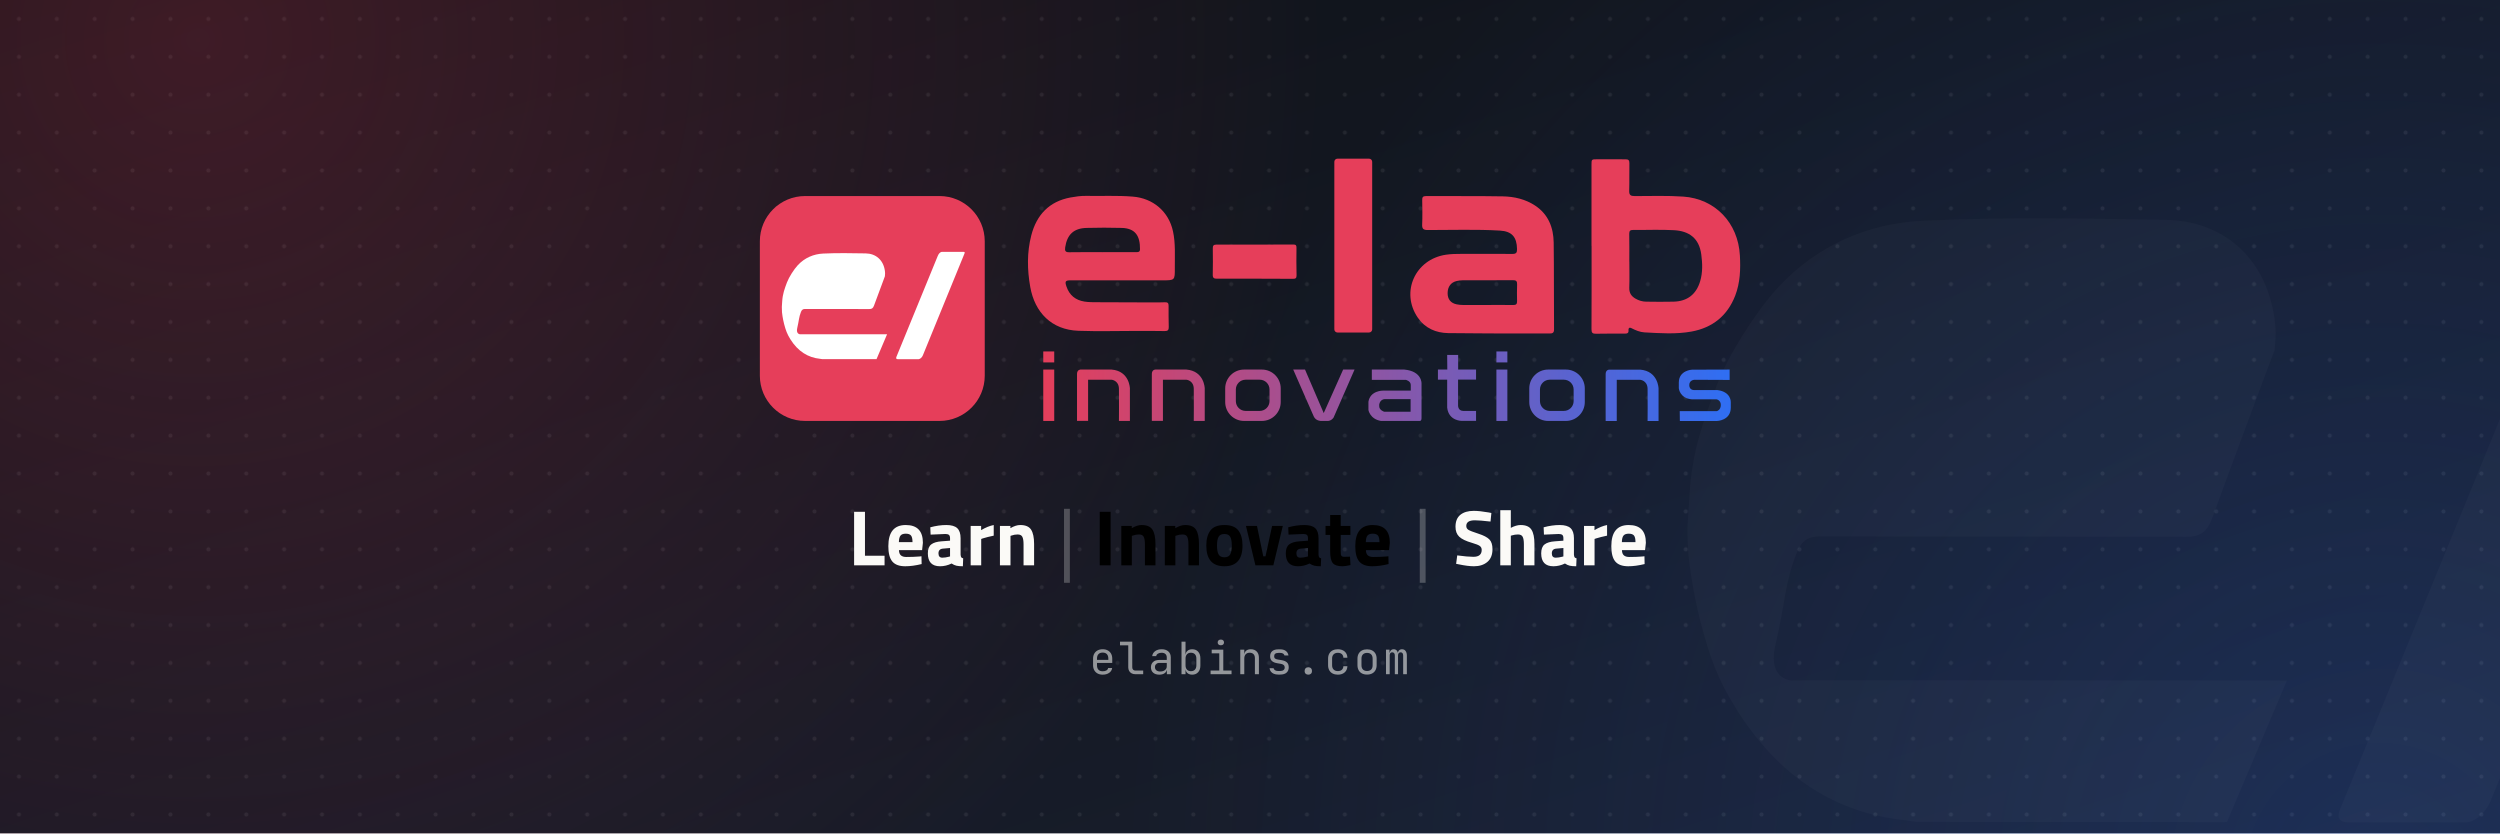
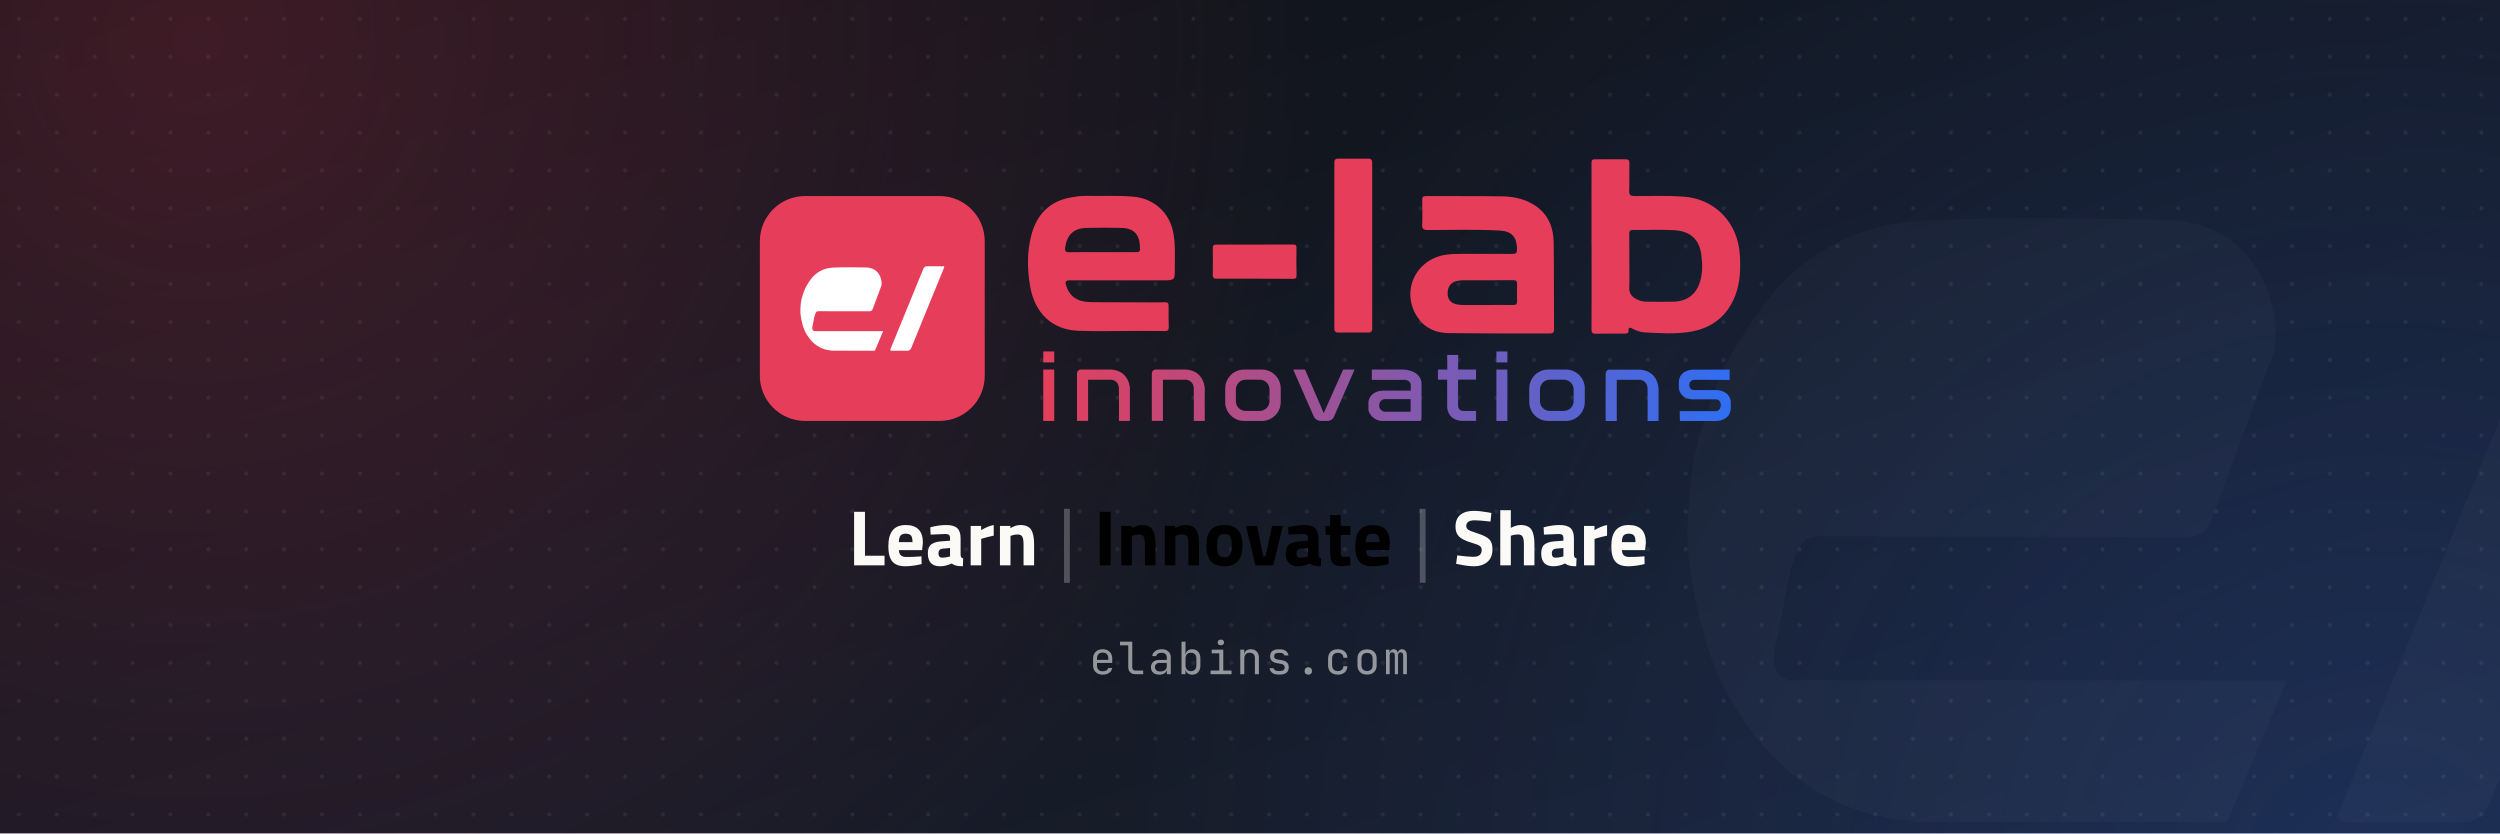
<svg xmlns="http://www.w3.org/2000/svg" width="1500" height="500" viewBox="0 0 1500 500">
  <defs>
    <linearGradient id="bg" x1="0" y1="0" x2="1" y2="1">
      <stop offset="0" stop-color="#0e1116" />
      <stop offset="1" stop-color="#1a2030" />
    </linearGradient>
    <pattern id="dots" x="0" y="0" width="22.73" height="22.73" patternUnits="userSpaceOnUse">
      <path fill="#fbfaf7" fill-opacity="0.07" stroke="none" d="M 12.625 11.365 C 12.625 12.061 12.061 12.625 11.365 12.625 C 10.669 12.625 10.105 12.061 10.105 11.365 C 10.105 10.669 10.669 10.105 11.365 10.105 C 12.061 10.105 12.625 10.669 12.625 11.365 Z" />
    </pattern>
    <radialGradient id="glowRed" cx="0.5" cy="0.5" r="0.5" fx="0.5" fy="0.5">
      <stop offset="0" stop-color="#e63e5a" stop-opacity="0.22" />
      <stop offset="1" stop-color="#e63e5a" stop-opacity="0" />
    </radialGradient>
    <radialGradient id="glowBlue" cx="0.5" cy="0.5" r="0.5" fx="0.5" fy="0.5">
      <stop offset="0" stop-color="#2d6ff5" stop-opacity="0.2" />
      <stop offset="1" stop-color="#2d6ff5" stop-opacity="0" />
    </radialGradient>
    <linearGradient id="brandGrad" x1="72" y1="63" x2="247" y2="63" gradientUnits="userSpaceOnUse">
      <stop offset="0" stop-color="#e63e5a" />
      <stop offset="1" stop-color="#2d6ff5" />
    </linearGradient>
    <linearGradient id="" x1="0" y1="0" x2="1" y2="0" gradientUnits="userSpaceOnUse" gradientTransform="matrix(179.1527 0 0 71.82162 656.35 285.6897)">
      <stop offset="0" stop-color="#e63e5a" />
      <stop offset="1" stop-color="#2d6ff5" />
    </linearGradient>
    <clipPath id="clipPath1">
      <path fill="#000000" stroke="none" d="M 455.9 95.2 L 1044.11 95.2 L 1044.11 252.61 L 455.9 252.61 Z" />
    </clipPath>
  </defs>
  <path fill="url(#bg)" stroke="none" d="M 0 0 L 1500 0 L 1500 500 L 0 500 Z" />
  <path fill="url(#dots)" stroke="none" d="M 0 0 L 1500 0 L 1500 500 L 0 500 Z" />
  <path fill="url(#glowRed)" stroke="none" d="M 795 25 C 795 204.021 723.884 375.71 597.297 502.297 C 470.71 628.884 299.021 700 120 700 C -59.021 700 -230.71 628.884 -357.297 502.297 C -483.884 375.71 -555 204.021 -555 25 C -555 -154.021 -483.884 -325.71 -357.297 -452.297 C -230.71 -578.884 -59.021 -650 120 -650 C 299.021 -650 470.71 -578.884 597.297 -452.297 C 723.884 -325.71 795 -154.021 795 25 Z" />
  <path fill="url(#glowBlue)" stroke="none" d="M 2175 525 C 2175 723.912 2095.982 914.678 1955.33 1055.33 C 1814.678 1195.982 1623.912 1275 1425 1275 C 1226.088 1275 1035.322 1195.982 894.67 1055.33 C 754.018 914.678 675 723.912 675 525 C 675 326.088 754.018 135.322 894.67 -5.33 C 1035.322 -145.982 1226.088 -225 1425 -225 C 1623.912 -225 1814.678 -145.982 1955.33 -5.33 C 2095.982 135.322 2175 326.088 2175 525 Z" />
  <g transform="matrix(13.63001 0 0 13.63001 911.71 -251.35)">
    <path fill="#fbfaf7" fill-opacity="0.025" fill-rule="evenodd" stroke="none" d="M 52.81 27.73 L 47.58 27.73 C 47.07 27.74 46.69 28.24 46.47 28.8 C 46.25 29.36 36.59 52.93 36.12 54.07 C 35.96 54.47 36.12 54.64 36.48 54.64 L 41.71 54.64 C 42.16 54.57 42.55 54.16 42.75 53.69 C 43.06 52.95 52.13 30.75 53.11 28.35 C 53.35 27.81 53.3 27.72 52.81 27.73 Z" />
    <path fill="#fbfaf7" fill-opacity="0.025" stroke="none" d="M 14.53 48.39 C 13.71 48.39 12.9 48.38 12.08 48.4 C 11.6 48.41 10.98 48.06 11.26 46.85 C 11.72 44.88 11.66 44.16 12.2 42.78 C 12.42 42.22 12.73 42.05 13.23 42.05 C 19.4 42.07 23.17 42.05 29.34 42.07 C 29.93 42.07 30.26 41.9 30.51 41.2 C 31.01 39.81 33.22 33.87 33.24 33.85 C 33.3 33.08 33.3 33.08 33.24 32.51 C 32.86 29.73 30.92 28.16 28.44 28.12 C 24.88 28.06 21.32 27.99 17.76 28.16 C 15.39 28.27 13.11 29.21 11.36 31.12 C 10.42 32.14 9.19 34.07 8.69 35.39 C 8.11 36.94 7.6 38.27 7.49 40.16 C 7.41 41.63 7.35 41.43 7.44 42.89 C 7.45 43.05 7.61 44.43 7.97 45.82 C 8.39 47.4 8.71 48.32 9.55 49.66 C 11.43 52.66 13.94 54.24 17.01 54.55 C 17.17 54.57 17.32 54.6 17.48 54.62 C 20.82 54.62 24.16 54.63 27.5 54.63 C 28.16 54.62 30.47 54.64 31.14 54.63 L 33.78 48.4 L 14.53 48.39 Z" />
  </g>
  <g clip-path="url(#clipPath1)">
    <g transform="matrix(2.393341 0 0 2.393341 451.3879 84.7411)">
      <path fill="#e63e5a" fill-rule="evenodd" stroke="none" d="M 46.93 13.74 L 13.23 13.74 C 6.97 13.74 1.89 18.82 1.89 25.08 L 1.89 58.78 C 1.89 65.04 6.97 70.12 13.23 70.12 L 46.93 70.12 C 53.19 70.12 58.27 65.04 58.27 58.78 L 58.27 25.08 C 58.26 18.82 53.19 13.74 46.93 13.74 Z" />
-       <g>
+       <g transform="matrix(0.787 0 0 0.787 6.219 9.522)">
        <path fill="#ffffff" fill-rule="evenodd" stroke="none" d="M 52.81 27.73 L 47.58 27.73 C 47.07 27.74 46.69 28.24 46.47 28.8 C 46.25 29.36 36.59 52.93 36.12 54.07 C 35.96 54.47 36.12 54.64 36.48 54.64 L 41.71 54.64 C 42.16 54.57 42.55 54.16 42.75 53.69 C 43.06 52.95 52.13 30.75 53.11 28.35 C 53.35 27.81 53.3 27.72 52.81 27.73 Z" />
        <path fill="#ffffff" stroke="none" d="M 14.53 48.39 C 13.71 48.39 12.9 48.38 12.08 48.4 C 11.6 48.41 10.98 48.06 11.26 46.85 C 11.72 44.88 11.66 44.16 12.2 42.78 C 12.42 42.22 12.73 42.05 13.23 42.05 C 19.4 42.07 23.17 42.05 29.34 42.07 C 29.93 42.07 30.26 41.9 30.51 41.2 C 31.01 39.81 33.22 33.87 33.24 33.85 C 33.3 33.08 33.3 33.08 33.24 32.51 C 32.86 29.73 30.92 28.16 28.44 28.12 C 24.88 28.06 21.32 27.99 17.76 28.16 C 15.39 28.27 13.11 29.21 11.36 31.12 C 10.42 32.14 9.19 34.07 8.69 35.39 C 8.11 36.94 7.6 38.27 7.49 40.16 C 7.41 41.63 7.35 41.43 7.44 42.89 C 7.45 43.05 7.61 44.43 7.97 45.82 C 8.39 47.4 8.71 48.32 9.55 49.66 C 11.43 52.66 13.94 54.24 17.01 54.55 C 17.17 54.57 17.32 54.6 17.48 54.62 C 20.82 54.62 24.16 54.63 27.5 54.63 C 28.16 54.62 30.47 54.64 31.14 54.63 L 33.78 48.4 L 14.53 48.39 Z" />
      </g>
      <path fill="#e63e5a" stroke="none" d="M 247.58 28.64 C 247.14 20.44 241.38 14.44 233.41 13.88 C 229.36 13.6 225.3 13.75 221.25 13.75 C 220.2 13.75 219.79 13.51 219.83 12.39 C 219.91 10.03 219.83 7.89 219.88 5.52 C 219.89 4.78 219.65 4.52 218.92 4.53 C 216.55 4.55 214.19 4.53 211.82 4.52 C 210.39 4.52 210.38 4.52 210.38 5.95 C 210.38 12.71 210.38 19.46 210.38 26.22 C 210.39 26.22 210.39 26.22 210.4 26.22 C 210.4 33.13 210.42 40.26 210.38 47.17 C 210.38 48.04 210.66 48.27 211.48 48.26 C 213.88 48.22 216.29 48.22 218.69 48.23 C 219.3 48.23 219.72 48.15 219.66 47.39 C 219.61 46.72 219.99 46.65 220.37 46.85 C 221.41 47.39 222.5 47.85 223.66 47.92 C 227.6 48.13 231.56 48.42 235.46 47.71 C 240.71 46.75 244.44 43.77 246.4 38.73 C 247.66 35.47 247.77 32.07 247.58 28.64 Z M 237.63 35.07 C 236.65 38.38 234.42 40.13 230.95 40.22 C 228.66 40.28 226.37 40.25 224.08 40.22 C 223.14 40.21 222.25 39.95 221.41 39.46 C 220.34 38.84 219.81 38.02 219.85 36.72 C 219.93 34.55 219.87 32.37 219.87 30.19 C 219.87 30.19 219.87 30.19 219.86 30.19 C 219.86 27.86 219.89 25.53 219.84 23.21 C 219.83 22.46 220.1 22.23 220.81 22.24 C 224.23 22.27 227.65 22.11 231.06 22.3 C 234.81 22.51 237.35 24.26 237.9 28.38 C 238.2 30.61 238.28 32.87 237.63 35.07 Z" />
      <path fill="#e63e5a" stroke="none" d="M 200.9 25.41 C 200.85 21.63 199.55 18.32 196.26 16.14 C 193.82 14.52 191 13.87 188.13 13.82 C 181.71 13.71 175.29 13.78 168.87 13.75 C 168.1 13.75 167.92 14.06 167.94 14.76 C 167.97 16.56 168.02 19.04 167.93 20.84 C 167.87 22.01 168.26 22.26 169.39 22.26 C 175.4 22.27 181.41 22.05 187.41 22.4 C 190.43 22.57 191.66 24.02 191.71 27.03 C 191.72 27.92 191.52 28.26 190.54 28.25 C 186.26 28.2 181.98 28.25 177.7 28.24 C 176.42 28.24 175.15 28.26 173.88 28.45 C 166.16 29.6 162.46 37.84 166.83 44.22 C 168.65 46.89 171.37 48.05 174.46 48.1 C 178.69 48.17 187.08 48.17 187.08 48.19 C 191.32 48.19 195.57 48.18 199.81 48.2 C 200.56 48.2 200.99 48.1 200.99 47.18 C 200.93 40.12 201 32.43 200.9 25.41 Z M 191.73 35.92 C 191.68 37.31 191.68 38.69 191.72 40.08 C 191.74 40.8 191.5 41.07 190.75 41.06 C 188.58 41.02 186.4 41.05 184.22 41.05 C 182.19 41.05 180.17 41.06 178.14 41.05 C 177.62 41.05 177.09 40.99 176.58 40.89 C 175.08 40.58 174.3 39.6 174.31 38.08 C 174.32 36.47 175.14 35.36 176.6 35.04 C 177.07 34.94 177.56 34.86 178.04 34.86 C 182.24 34.85 186.44 34.87 190.64 34.83 C 191.51 34.81 191.76 35.1 191.73 35.92 Z" />
      <path fill="#e63e5a" stroke="none" d="M 105.47 22.62 C 104.42 17.66 100.5 14.28 95.36 13.88 C 91.46 13.57 87.55 13.77 83.65 13.7 C 82.33 13.68 81.04 13.87 79.76 14.1 C 74.42 15.09 71.27 18.46 69.94 23.59 C 68.83 27.87 68.91 32.23 69.68 36.55 C 70.82 42.93 75.02 47.28 81.75 47.52 C 86.7 47.7 91.66 47.55 96.62 47.55 C 98.87 47.56 101.12 47.54 103.37 47.59 C 104.18 47.61 104.42 47.3 104.4 46.55 C 104.36 44.79 104.34 43.02 104.36 41.26 C 104.37 40.56 104.1 40.34 103.43 40.37 C 102.46 40.42 101.48 40.4 100.5 40.41 L 100.5 40.41 C 95.92 40.39 91.34 40.38 86.76 40.36 C 85.6 40.35 84.43 40.38 83.28 40.2 C 81.03 39.84 79.52 38.63 78.77 36.47 C 78.31 35.12 78.46 34.87 79.85 34.87 C 87.51 34.87 95.17 34.87 102.84 34.87 C 105.93 34.87 105.94 34.87 105.92 31.76 C 105.9 28.71 106.12 25.64 105.47 22.62 Z M 96.12 27.8 C 93.34 27.8 90.57 27.8 87.79 27.8 C 87.79 27.8 87.79 27.81 87.79 27.81 C 85.01 27.81 82.24 27.78 79.46 27.83 C 78.52 27.85 78.3 27.51 78.43 26.63 C 78.91 23.4 80.56 21.81 83.82 21.73 C 86.74 21.65 89.67 21.65 92.6 21.73 C 96.04 21.82 97.22 23.76 97.19 27.06 C 97.19 27.87 96.65 27.8 96.12 27.8 Z" />
      <path fill="#e63e5a" stroke="none" d="M 136.42 26.75 C 136.43 26.15 136.3 25.88 135.63 25.89 C 129.21 25.92 122.78 25.93 116.36 25.91 C 115.58 25.91 115.43 26.22 115.44 26.92 C 115.47 29.1 115.48 31.28 115.43 33.45 C 115.41 34.27 115.73 34.47 116.48 34.46 C 119.64 34.43 132.33 34.47 135.53 34.49 C 136.2 34.5 136.45 34.33 136.44 33.61 C 136.38 31.33 136.39 29.04 136.42 26.75 Z" />
      <path fill="#e63e5a" stroke="none" d="M 154.61 4.37 L 146.7 4.37 C 146.26 4.37 145.91 4.72 145.91 5.16 L 145.91 47.16 C 145.91 47.6 146.26 47.95 146.7 47.95 L 154.61 47.95 C 155.05 47.95 155.4 47.6 155.4 47.16 L 155.4 5.16 C 155.4 4.72 155.04 4.37 154.61 4.37 Z" />
      <g>
        <path fill="url(#brandGrad)" stroke="none" d="M 72.94 52.7 L 75.69 52.7 L 75.69 55.45 L 72.94 55.45 Z" />
        <path fill="url(#brandGrad)" stroke="none" d="M 72.94 57.24 L 75.69 57.24 L 75.69 70.12 L 72.94 70.12 Z" />
        <path fill="url(#brandGrad)" stroke="none" d="M 186.54 52.7 L 189.29 52.7 L 189.29 55.45 L 186.54 55.45 Z" />
        <path fill="url(#brandGrad)" stroke="none" d="M 186.54 57.24 L 189.29 57.24 L 189.29 70.12 L 186.54 70.12 Z" />
        <path fill="url(#brandGrad)" stroke="none" d="M 81.4 70.11 L 84.18 70.11 L 84.18 59.79 L 90.07 59.79 C 90.07 59.79 91.85 59.94 91.91 62.01 C 91.96 64.08 91.91 70.12 91.91 70.12 L 94.66 70.12 L 94.66 61.96 C 94.66 61.96 94.58 57.6 90.05 57.24 L 82.27 57.24 C 82.27 57.24 81.43 57.24 81.4 58.31 C 81.38 59.38 81.4 70.11 81.4 70.11 Z" />
        <path fill="url(#brandGrad)" stroke="none" d="M 100.16 70.11 L 102.94 70.11 L 102.94 59.79 L 108.83 59.79 C 108.83 59.79 110.61 59.94 110.67 62.01 C 110.72 64.08 110.67 70.12 110.67 70.12 L 113.42 70.12 L 113.42 61.96 C 113.42 61.96 113.34 57.6 108.81 57.24 L 101.03 57.24 C 101.03 57.24 100.19 57.24 100.16 58.31 C 100.13 59.38 100.16 70.11 100.16 70.11 Z" />
        <path fill="url(#brandGrad)" stroke="none" d="M 213.93 70.14 L 216.71 70.14 L 216.71 59.81 L 222.6 59.81 C 222.6 59.81 224.38 59.96 224.44 62.03 C 224.49 64.1 224.44 70.14 224.44 70.14 L 227.19 70.14 L 227.19 61.98 C 227.19 61.98 227.11 57.62 222.58 57.26 L 214.8 57.26 C 214.8 57.26 213.96 57.26 213.93 58.33 C 213.9 59.4 213.93 70.14 213.93 70.14 Z" />
        <path fill="url(#brandGrad)" stroke="none" d="M 127.74 57.24 L 123.28 57.24 C 120.67 57.24 118.55 59.36 118.55 61.97 L 118.55 65.39 C 118.55 68 120.67 70.12 123.28 70.12 L 127.74 70.12 C 130.35 70.12 132.47 68 132.47 65.39 L 132.47 61.97 C 132.47 59.36 130.35 57.24 127.74 57.24 Z M 129.66 65.15 C 129.66 66.51 128.56 67.61 127.2 67.61 L 123.68 67.61 C 122.32 67.61 121.22 66.51 121.22 65.15 L 121.22 62.24 C 121.22 60.88 122.32 59.78 123.68 59.78 L 127.2 59.78 C 128.56 59.78 129.66 60.88 129.66 62.24 L 129.66 65.15 Z" />
        <path fill="url(#brandGrad)" stroke="none" d="M 203.97 57.24 L 199.51 57.24 C 196.9 57.24 194.78 59.36 194.78 61.97 L 194.78 65.39 C 194.78 68 196.9 70.12 199.51 70.12 L 203.97 70.12 C 206.58 70.12 208.7 68 208.7 65.39 L 208.7 61.97 C 208.7 59.36 206.58 57.24 203.97 57.24 Z M 205.9 65.15 C 205.9 66.51 204.8 67.61 203.44 67.61 L 199.92 67.61 C 198.56 67.61 197.46 66.51 197.46 65.15 L 197.46 62.24 C 197.46 60.88 198.56 59.78 199.92 59.78 L 203.44 59.78 C 204.8 59.78 205.9 60.88 205.9 62.24 L 205.9 65.15 Z" />
        <path fill="url(#brandGrad)" stroke="none" d="M 135.6 57.24 L 138.56 57.24 L 143.25 68.15 L 148.12 57.24 L 150.98 57.24 L 145.73 69.25 C 145.73 69.25 145.3 70.01 144.38 70.12 L 142.54 70.12 C 142.54 70.12 141.27 70.12 140.76 69.01 L 135.6 57.24 Z" />
        <path fill="url(#brandGrad)" stroke="none" d="M 163.43 57.24 L 155.31 57.24 L 155.31 59.82 L 163.85 59.82 C 163.85 59.82 165.07 60.12 165.07 61.09 L 165.07 62.52 L 158.11 62.52 C 158.11 62.52 154.92 62.47 154.46 65.3 L 154.46 67.39 C 154.46 67.39 154.84 69.66 157.6 70.12 L 167.34 70.12 C 167.34 70.12 167.77 70.17 167.77 69.41 L 167.77 60.79 C 167.78 60.78 167.95 57.65 163.43 57.24 Z M 165.03 67.82 L 158.43 67.82 C 158.43 67.82 157.16 67.44 157.16 66.44 L 157.16 66.03 C 157.16 66.03 157.24 64.96 158.33 64.65 L 165.03 64.65 L 165.03 67.82 Z" />
        <path fill="url(#brandGrad)" stroke="none" d="M 174.2 53.57 L 176.95 53.57 L 176.95 57.24 L 181.44 57.24 L 181.44 59.76 L 176.93 59.76 L 176.93 66.08 C 176.93 66.08 176.78 67.56 178.2 67.61 L 181.44 67.61 L 181.44 70.11 L 177.92 70.11 C 177.92 70.11 174.58 70.19 174.2 66.79 L 174.2 59.78 L 171.88 59.78 L 171.88 57.23 L 174.23 57.23 L 174.2 53.57 Z" />
        <path fill="url(#brandGrad)" stroke="none" d="M 245.01 59.84 L 245.01 57.24 L 235.58 57.27 C 235.58 57.27 232.29 57.4 232.27 60.48 L 232.27 61.93 C 232.27 61.93 232.47 64.48 235.61 64.71 L 241.75 64.71 C 241.75 64.71 242.82 64.89 242.8 66.16 C 242.77 67.43 241.81 67.66 241.81 67.66 L 232.5 67.66 L 232.53 70.13 L 241.86 70.13 C 241.86 70.13 245.25 70.03 245.3 66.84 L 245.3 65.46 C 245.3 65.46 245.48 62.83 241.93 62.38 L 236.09 62.38 C 236.09 62.38 234.89 62.43 234.89 61.13 C 234.89 59.83 236.21 59.8 236.21 59.8 L 245.01 59.84 Z" />
      </g>
    </g>
  </g>
  <g>
    <path fill="#fbfaf7" stroke="none" d="M 530.738 339.19 L 512.464 339.19 L 512.464 307.08 L 518.981 307.08 L 518.981 333.429 L 530.738 333.429 L 530.738 339.19 Z M 540.537 333.217 Q 541.646 334.185 543.724 334.185 Q 548.115 334.185 551.562 333.901 L 552.885 333.76 L 552.979 338.434 Q 547.549 339.757 543.157 339.757 Q 537.821 339.757 535.413 336.923 Q 533.005 334.09 533.005 327.716 Q 533.005 315.013 543.441 315.013 Q 553.735 315.013 553.735 325.685 L 553.262 330.077 L 539.38 330.077 Q 539.427 332.249 540.537 333.217 Z M 547.501 325.26 Q 547.501 322.427 546.604 321.317 Q 545.707 320.208 543.464 320.208 Q 541.221 320.208 540.301 321.364 Q 539.38 322.521 539.332 325.26 L 547.501 325.26 Z M 576.353 322.946 L 576.353 332.768 Q 576.447 333.901 576.731 334.35 Q 577.014 334.799 577.911 334.987 L 577.722 339.757 Q 575.314 339.757 573.874 339.426 Q 572.434 339.096 570.97 338.104 Q 567.57 339.757 564.029 339.757 Q 556.709 339.757 556.709 332.013 Q 556.709 328.235 558.74 326.653 Q 560.77 325.071 564.973 324.788 L 570.025 324.41 L 570.025 322.946 Q 570.025 321.483 569.364 320.939 Q 568.703 320.396 567.24 320.396 L 558.362 320.774 L 558.173 316.383 Q 563.226 315.013 567.783 315.013 Q 572.339 315.013 574.346 316.902 Q 576.353 318.791 576.353 322.946 Z M 565.728 329.179 Q 563.084 329.415 563.084 332.013 Q 563.084 334.61 565.398 334.61 Q 567.192 334.61 569.317 334.043 L 570.025 333.854 L 570.025 328.802 L 565.728 329.179 Z M 582.397 339.19 L 582.397 315.58 L 588.677 315.58 L 588.677 318.083 Q 592.644 315.722 596.233 315.013 L 596.233 321.388 Q 592.408 322.191 589.669 323.041 L 588.725 323.371 L 588.725 339.19 L 582.397 339.19 Z M 606.29 339.19 L 599.963 339.19 L 599.963 315.58 L 606.243 315.58 L 606.243 316.902 Q 609.454 315.013 612.146 315.013 Q 616.868 315.013 618.662 317.799 Q 620.456 320.585 620.456 326.393 L 620.456 339.19 L 614.129 339.19 L 614.129 326.582 Q 614.129 323.56 613.421 322.12 Q 612.712 320.68 610.587 320.68 Q 608.651 320.68 606.857 321.341 L 606.29 321.53 L 606.29 339.19 Z" />
  </g>
  <g>
    <path fill="#fbfaf7" fill-opacity="0.25" stroke="none" d="M 638.413 349.673 L 638.413 305.286 L 641.907 305.286 L 641.907 349.673 L 638.413 349.673 Z" />
  </g>
  <g>
    <path fill="url(#)" stroke="none" d="M 659.844 339.19 L 659.844 307.08 L 666.361 307.08 L 666.361 339.19 L 659.844 339.19 Z M 679.11 339.19 L 672.783 339.19 L 672.783 315.58 L 679.063 315.58 L 679.063 316.902 Q 682.274 315.013 684.965 315.013 Q 689.687 315.013 691.482 317.799 Q 693.276 320.585 693.276 326.393 L 693.276 339.19 L 686.949 339.19 L 686.949 326.582 Q 686.949 323.56 686.24 322.12 Q 685.532 320.68 683.407 320.68 Q 681.471 320.68 679.677 321.341 L 679.11 321.53 L 679.11 339.19 Z M 705.223 339.19 L 698.895 339.19 L 698.895 315.58 L 705.176 315.58 L 705.176 316.902 Q 708.386 315.013 711.078 315.013 Q 715.8 315.013 717.594 317.799 Q 719.389 320.585 719.389 326.393 L 719.389 339.19 L 713.061 339.19 L 713.061 326.582 Q 713.061 323.56 712.353 322.12 Q 711.645 320.68 709.52 320.68 Q 707.584 320.68 705.789 321.341 L 705.223 321.53 L 705.223 339.19 Z M 734.641 315.013 Q 740.496 315.013 742.999 318.248 Q 745.501 321.483 745.501 327.338 Q 745.501 339.757 734.641 339.757 Q 723.78 339.757 723.78 327.338 Q 723.78 321.483 726.283 318.248 Q 728.785 315.013 734.641 315.013 Z M 734.641 334.374 Q 737.143 334.374 738.111 332.674 Q 739.079 330.974 739.079 327.338 Q 739.079 323.702 738.111 322.049 Q 737.143 320.396 734.641 320.396 Q 732.138 320.396 731.17 322.049 Q 730.202 323.702 730.202 327.338 Q 730.202 330.974 731.17 332.674 Q 732.138 334.374 734.641 334.374 Z M 747.579 315.58 L 754.19 315.58 L 757.967 333.807 L 759.29 333.807 L 763.256 315.58 L 769.678 315.58 L 764.012 339.19 L 753.245 339.19 L 747.579 315.58 Z M 791.116 322.946 L 791.116 332.768 Q 791.21 333.901 791.494 334.35 Q 791.777 334.799 792.674 334.987 L 792.485 339.757 Q 790.077 339.757 788.637 339.426 Q 787.197 339.096 785.733 338.104 Q 782.333 339.757 778.791 339.757 Q 771.472 339.757 771.472 332.013 Q 771.472 328.235 773.503 326.653 Q 775.533 325.071 779.736 324.788 L 784.788 324.41 L 784.788 322.946 Q 784.788 321.483 784.127 320.939 Q 783.466 320.396 782.002 320.396 L 773.125 320.774 L 772.936 316.383 Q 777.989 315.013 782.545 315.013 Q 787.102 315.013 789.109 316.902 Q 791.116 318.791 791.116 322.946 Z M 780.491 329.179 Q 777.847 329.415 777.847 332.013 Q 777.847 334.61 780.161 334.61 Q 781.955 334.61 784.08 334.043 L 784.788 333.854 L 784.788 328.802 L 780.491 329.179 Z M 810.24 320.963 L 804.432 320.963 L 804.432 330.643 Q 804.432 332.06 804.503 332.65 Q 804.574 333.24 805.022 333.665 Q 805.471 334.09 806.415 334.09 L 810.004 333.996 L 810.287 339.048 Q 807.123 339.757 805.471 339.757 Q 801.221 339.757 799.663 337.844 Q 798.104 335.932 798.104 330.785 L 798.104 320.963 L 795.319 320.963 L 795.319 315.58 L 798.104 315.58 L 798.104 309.016 L 804.432 309.016 L 804.432 315.58 L 810.24 315.58 L 810.24 320.963 Z M 820.699 333.217 Q 821.809 334.185 823.887 334.185 Q 828.278 334.185 831.725 333.901 L 833.047 333.76 L 833.142 338.434 Q 827.711 339.757 823.32 339.757 Q 817.984 339.757 815.576 336.923 Q 813.168 334.09 813.168 327.716 Q 813.168 315.013 823.603 315.013 Q 833.897 315.013 833.897 325.685 L 833.425 330.077 L 819.542 330.077 Q 819.59 332.249 820.699 333.217 Z M 827.664 325.26 Q 827.664 322.427 826.767 321.317 Q 825.87 320.208 823.627 320.208 Q 821.384 320.208 820.463 321.364 Q 819.542 322.521 819.495 325.26 L 827.664 325.26 Z" />
  </g>
  <g>
    <path fill="#fbfaf7" fill-opacity="0.25" stroke="none" d="M 851.863 349.673 L 851.863 305.286 L 855.357 305.286 L 855.357 349.673 L 851.863 349.673 Z" />
  </g>
  <g>
    <path fill="#fbfaf7" stroke="none" d="M 884.913 312.18 Q 879.766 312.18 879.766 315.58 Q 879.766 317.091 881.041 317.894 Q 882.316 318.697 887.014 320.208 Q 891.713 321.719 893.602 323.631 Q 895.491 325.543 895.491 329.51 Q 895.491 334.562 892.421 337.16 Q 889.352 339.757 884.394 339.757 Q 880.711 339.757 875.375 338.623 L 873.675 338.293 L 874.336 333.24 Q 880.663 334.09 884.016 334.09 Q 889.021 334.09 889.021 329.935 Q 889.021 328.424 887.865 327.574 Q 886.708 326.724 883.261 325.732 Q 877.783 324.174 875.54 322.026 Q 873.297 319.877 873.297 316.052 Q 873.297 311.236 876.225 308.875 Q 879.152 306.514 884.252 306.514 Q 887.746 306.514 893.13 307.458 L 894.829 307.789 L 894.31 312.936 Q 887.652 312.18 884.913 312.18 Z M 906.493 339.19 L 900.165 339.19 L 900.165 306.136 L 906.493 306.136 L 906.493 316.713 Q 909.751 315.013 912.348 315.013 Q 917.07 315.013 918.864 317.799 Q 920.659 320.585 920.659 326.393 L 920.659 339.19 L 914.331 339.19 L 914.331 326.535 Q 914.331 323.56 913.623 322.12 Q 912.915 320.68 910.79 320.68 Q 908.948 320.68 907.107 321.246 L 906.493 321.435 L 906.493 339.19 Z M 944.363 322.946 L 944.363 332.768 Q 944.458 333.901 944.741 334.35 Q 945.024 334.799 945.921 334.987 L 945.733 339.757 Q 943.324 339.757 941.884 339.426 Q 940.444 339.096 938.98 338.104 Q 935.58 339.757 932.039 339.757 Q 924.72 339.757 924.72 332.013 Q 924.72 328.235 926.75 326.653 Q 928.781 325.071 932.983 324.788 L 938.036 324.41 L 938.036 322.946 Q 938.036 321.483 937.375 320.939 Q 936.714 320.396 935.25 320.396 L 926.372 320.774 L 926.184 316.383 Q 931.236 315.013 935.793 315.013 Q 940.35 315.013 942.356 316.902 Q 944.363 318.791 944.363 322.946 Z M 933.739 329.179 Q 931.094 329.415 931.094 332.013 Q 931.094 334.61 933.408 334.61 Q 935.203 334.61 937.327 334.043 L 938.036 333.854 L 938.036 328.802 L 933.739 329.179 Z M 950.407 339.19 L 950.407 315.58 L 956.688 315.58 L 956.688 318.083 Q 960.654 315.722 964.243 315.013 L 964.243 321.388 Q 960.418 322.191 957.679 323.041 L 956.735 323.371 L 956.735 339.19 L 950.407 339.19 Z M 974.324 333.217 Q 975.434 334.185 977.512 334.185 Q 981.903 334.185 985.35 333.901 L 986.672 333.76 L 986.767 338.434 Q 981.337 339.757 976.945 339.757 Q 971.609 339.757 969.201 336.923 Q 966.793 334.09 966.793 327.716 Q 966.793 315.013 977.228 315.013 Q 987.522 315.013 987.522 325.685 L 987.05 330.077 L 973.167 330.077 Q 973.215 332.249 974.324 333.217 Z M 981.289 325.26 Q 981.289 322.427 980.392 321.317 Q 979.495 320.208 977.252 320.208 Q 975.009 320.208 974.088 321.364 Q 973.167 322.521 973.12 325.26 L 981.289 325.26 Z" />
  </g>
  <g>
    <path fill="#fbfaf7" fill-opacity="0.55" stroke="none" d="M 661.598 404.798 Q 659.859 404.798 658.561 404.102 Q 657.263 403.406 656.554 402.135 Q 655.845 400.864 655.845 399.178 L 655.845 395.164 Q 655.845 393.451 656.554 392.194 Q 657.263 390.936 658.561 390.24 Q 659.859 389.544 661.598 389.544 Q 663.337 389.544 664.635 390.24 Q 665.933 390.936 666.642 392.194 Q 667.351 393.451 667.351 395.164 L 667.351 397.76 L 658.199 397.76 L 658.199 399.178 Q 658.199 400.917 659.083 401.841 Q 659.966 402.764 661.598 402.764 Q 662.99 402.764 663.846 402.269 Q 664.702 401.774 664.889 400.784 L 667.298 400.784 Q 667.057 402.63 665.492 403.714 Q 663.926 404.798 661.598 404.798 Z M 664.996 396.154 L 664.996 395.164 Q 664.996 393.425 664.127 392.488 Q 663.257 391.551 661.598 391.551 Q 659.966 391.551 659.083 392.488 Q 658.199 393.425 658.199 395.164 L 658.199 395.94 L 665.184 395.94 L 664.996 396.154 Z M 681.231 404.53 Q 679.947 404.53 678.983 404.022 Q 678.02 403.513 677.485 402.577 Q 676.949 401.64 676.949 400.382 L 676.949 387.19 L 671.999 387.19 L 671.999 384.995 L 679.358 384.995 L 679.358 400.382 Q 679.358 401.292 679.866 401.814 Q 680.375 402.336 681.231 402.336 L 685.914 402.336 L 685.914 404.53 L 681.231 404.53 Z M 695.566 404.798 Q 693.237 404.798 691.899 403.607 Q 690.561 402.416 690.561 400.382 Q 690.561 398.322 691.899 397.144 Q 693.237 395.967 695.512 395.967 L 700.061 395.967 L 700.061 394.495 Q 700.061 393.13 699.245 392.394 Q 698.429 391.658 696.93 391.658 Q 695.619 391.658 694.736 392.207 Q 693.853 392.756 693.719 393.692 L 691.311 393.692 Q 691.552 391.792 693.104 390.668 Q 694.656 389.544 696.984 389.544 Q 699.526 389.544 700.998 390.856 Q 702.47 392.167 702.47 394.415 L 702.47 404.53 L 700.115 404.53 L 700.115 401.72 L 699.713 401.72 L 700.115 401.319 Q 700.115 402.924 698.87 403.861 Q 697.626 404.798 695.566 404.798 Z M 696.154 402.898 Q 697.867 402.898 698.964 402.041 Q 700.061 401.185 700.061 399.847 L 700.061 397.76 L 695.566 397.76 Q 694.361 397.76 693.666 398.429 Q 692.97 399.098 692.97 400.248 Q 692.97 401.479 693.813 402.188 Q 694.656 402.898 696.154 402.898 Z M 715.332 404.798 Q 713.513 404.798 712.415 403.821 Q 711.318 402.844 711.318 401.158 L 711.8 401.72 L 711.318 401.72 L 711.318 404.53 L 708.91 404.53 L 708.91 384.995 L 711.318 384.995 L 711.318 389.277 L 711.265 392.622 L 711.8 392.622 L 711.318 393.184 Q 711.318 391.525 712.429 390.535 Q 713.539 389.544 715.332 389.544 Q 717.553 389.544 718.891 391.016 Q 720.229 392.488 720.229 395.03 L 720.229 399.339 Q 720.229 401.854 718.891 403.326 Q 717.553 404.798 715.332 404.798 Z M 714.529 402.71 Q 716.055 402.71 716.938 401.8 Q 717.821 400.891 717.821 399.178 L 717.821 395.164 Q 717.821 393.451 716.938 392.541 Q 716.055 391.632 714.529 391.632 Q 713.058 391.632 712.188 392.568 Q 711.318 393.505 711.318 395.164 L 711.318 399.178 Q 711.318 400.837 712.188 401.774 Q 713.058 402.71 714.529 402.71 Z M 726.349 404.53 L 726.349 402.336 L 731.567 402.336 L 731.567 392.006 L 727.018 392.006 L 727.018 389.812 L 733.975 389.812 L 733.975 402.336 L 738.926 402.336 L 738.926 404.53 L 726.349 404.53 Z M 732.503 387.163 Q 731.62 387.163 731.112 386.708 Q 730.603 386.253 730.603 385.477 Q 730.603 384.674 731.112 384.206 Q 731.62 383.738 732.503 383.738 Q 733.387 383.738 733.895 384.206 Q 734.403 384.674 734.403 385.477 Q 734.403 386.253 733.895 386.708 Q 733.387 387.163 732.503 387.163 Z M 744.162 404.53 L 744.162 389.812 L 746.57 389.812 L 746.57 392.622 L 747.079 392.622 L 746.57 393.184 Q 746.57 391.444 747.614 390.494 Q 748.658 389.544 750.504 389.544 Q 752.725 389.544 754.036 390.909 Q 755.348 392.274 755.348 394.629 L 755.348 404.53 L 752.939 404.53 L 752.939 394.896 Q 752.939 393.318 752.096 392.475 Q 751.253 391.632 749.808 391.632 Q 748.31 391.632 747.44 392.541 Q 746.57 393.451 746.57 395.164 L 746.57 404.53 L 744.162 404.53 Z M 766.899 404.744 Q 765.4 404.744 764.29 404.276 Q 763.179 403.807 762.524 402.951 Q 761.868 402.095 761.734 400.917 L 764.143 400.917 Q 764.303 401.693 765.013 402.148 Q 765.722 402.603 766.899 402.603 L 768.023 402.603 Q 769.441 402.603 770.137 402.028 Q 770.833 401.453 770.833 400.489 Q 770.833 399.553 770.204 399.004 Q 769.575 398.455 768.344 398.268 L 766.364 397.947 Q 764.196 397.572 763.139 396.596 Q 762.082 395.619 762.082 393.746 Q 762.082 391.765 763.34 390.682 Q 764.598 389.598 767.113 389.598 L 768.13 389.598 Q 770.244 389.598 771.529 390.588 Q 772.813 391.578 773.081 393.264 L 770.672 393.264 Q 770.512 392.568 769.869 392.154 Q 769.227 391.739 768.13 391.739 L 767.113 391.739 Q 765.748 391.739 765.12 392.247 Q 764.491 392.756 764.491 393.772 Q 764.491 394.682 765.026 395.11 Q 765.561 395.539 766.712 395.726 L 768.692 396.047 Q 771.074 396.422 772.157 397.439 Q 773.241 398.455 773.241 400.382 Q 773.241 402.416 771.943 403.58 Q 770.645 404.744 768.023 404.744 L 766.899 404.744 Z M 784.98 404.798 Q 783.963 404.798 783.361 404.209 Q 782.759 403.62 782.759 402.63 Q 782.759 401.586 783.361 400.971 Q 783.963 400.355 784.98 400.355 Q 785.997 400.355 786.599 400.971 Q 787.201 401.586 787.201 402.63 Q 787.201 403.62 786.599 404.209 Q 785.997 404.798 784.98 404.798 Z M 802.713 404.798 Q 800.947 404.798 799.622 404.129 Q 798.298 403.46 797.575 402.188 Q 796.853 400.917 796.853 399.178 L 796.853 395.164 Q 796.853 393.398 797.575 392.14 Q 798.298 390.882 799.622 390.213 Q 800.947 389.544 802.713 389.544 Q 805.255 389.544 806.807 390.909 Q 808.359 392.274 808.44 394.629 L 806.031 394.629 Q 805.951 393.211 805.081 392.448 Q 804.212 391.685 802.713 391.685 Q 801.134 391.685 800.198 392.582 Q 799.261 393.478 799.261 395.137 L 799.261 399.178 Q 799.261 400.837 800.198 401.747 Q 801.134 402.657 802.713 402.657 Q 804.212 402.657 805.081 401.881 Q 805.951 401.105 806.031 399.713 L 808.44 399.713 Q 808.359 402.068 806.807 403.433 Q 805.255 404.798 802.713 404.798 Z M 820.232 404.744 Q 818.466 404.744 817.181 404.075 Q 815.897 403.406 815.188 402.135 Q 814.479 400.864 814.479 399.124 L 814.479 395.217 Q 814.479 393.451 815.188 392.194 Q 815.897 390.936 817.181 390.267 Q 818.466 389.598 820.232 389.598 Q 821.998 389.598 823.283 390.267 Q 824.567 390.936 825.276 392.194 Q 825.985 393.451 825.985 395.191 L 825.985 399.124 Q 825.985 400.864 825.276 402.135 Q 824.567 403.406 823.283 404.075 Q 821.998 404.744 820.232 404.744 Z M 820.232 402.603 Q 821.811 402.603 822.694 401.72 Q 823.577 400.837 823.577 399.124 L 823.577 395.217 Q 823.577 393.505 822.694 392.622 Q 821.811 391.739 820.232 391.739 Q 818.68 391.739 817.783 392.622 Q 816.887 393.505 816.887 395.217 L 816.887 399.124 Q 816.887 400.837 817.783 401.72 Q 818.68 402.603 820.232 402.603 Z M 831.596 404.53 L 831.596 389.812 L 833.71 389.812 L 833.71 391.578 L 834.192 391.578 L 833.817 392.22 Q 833.817 390.989 834.473 390.267 Q 835.128 389.544 836.252 389.544 Q 837.483 389.544 838.152 390.454 Q 838.821 391.364 838.821 393.023 L 838.099 391.578 L 839.223 391.578 L 838.714 392.22 Q 838.714 390.989 839.397 390.267 Q 840.079 389.544 841.203 389.544 Q 842.595 389.544 843.357 390.588 Q 844.12 391.632 844.12 393.344 L 844.12 404.53 L 841.899 404.53 L 841.899 393.318 Q 841.899 392.408 841.511 391.899 Q 841.123 391.391 840.374 391.391 Q 839.651 391.391 839.236 391.886 Q 838.821 392.381 838.821 393.291 L 838.821 404.53 L 836.895 404.53 L 836.895 393.318 Q 836.895 392.381 836.48 391.886 Q 836.065 391.391 835.316 391.391 Q 834.567 391.391 834.192 391.886 Q 833.817 392.381 833.817 393.291 L 833.817 404.53 L 831.596 404.53 Z" />
  </g>
</svg>
